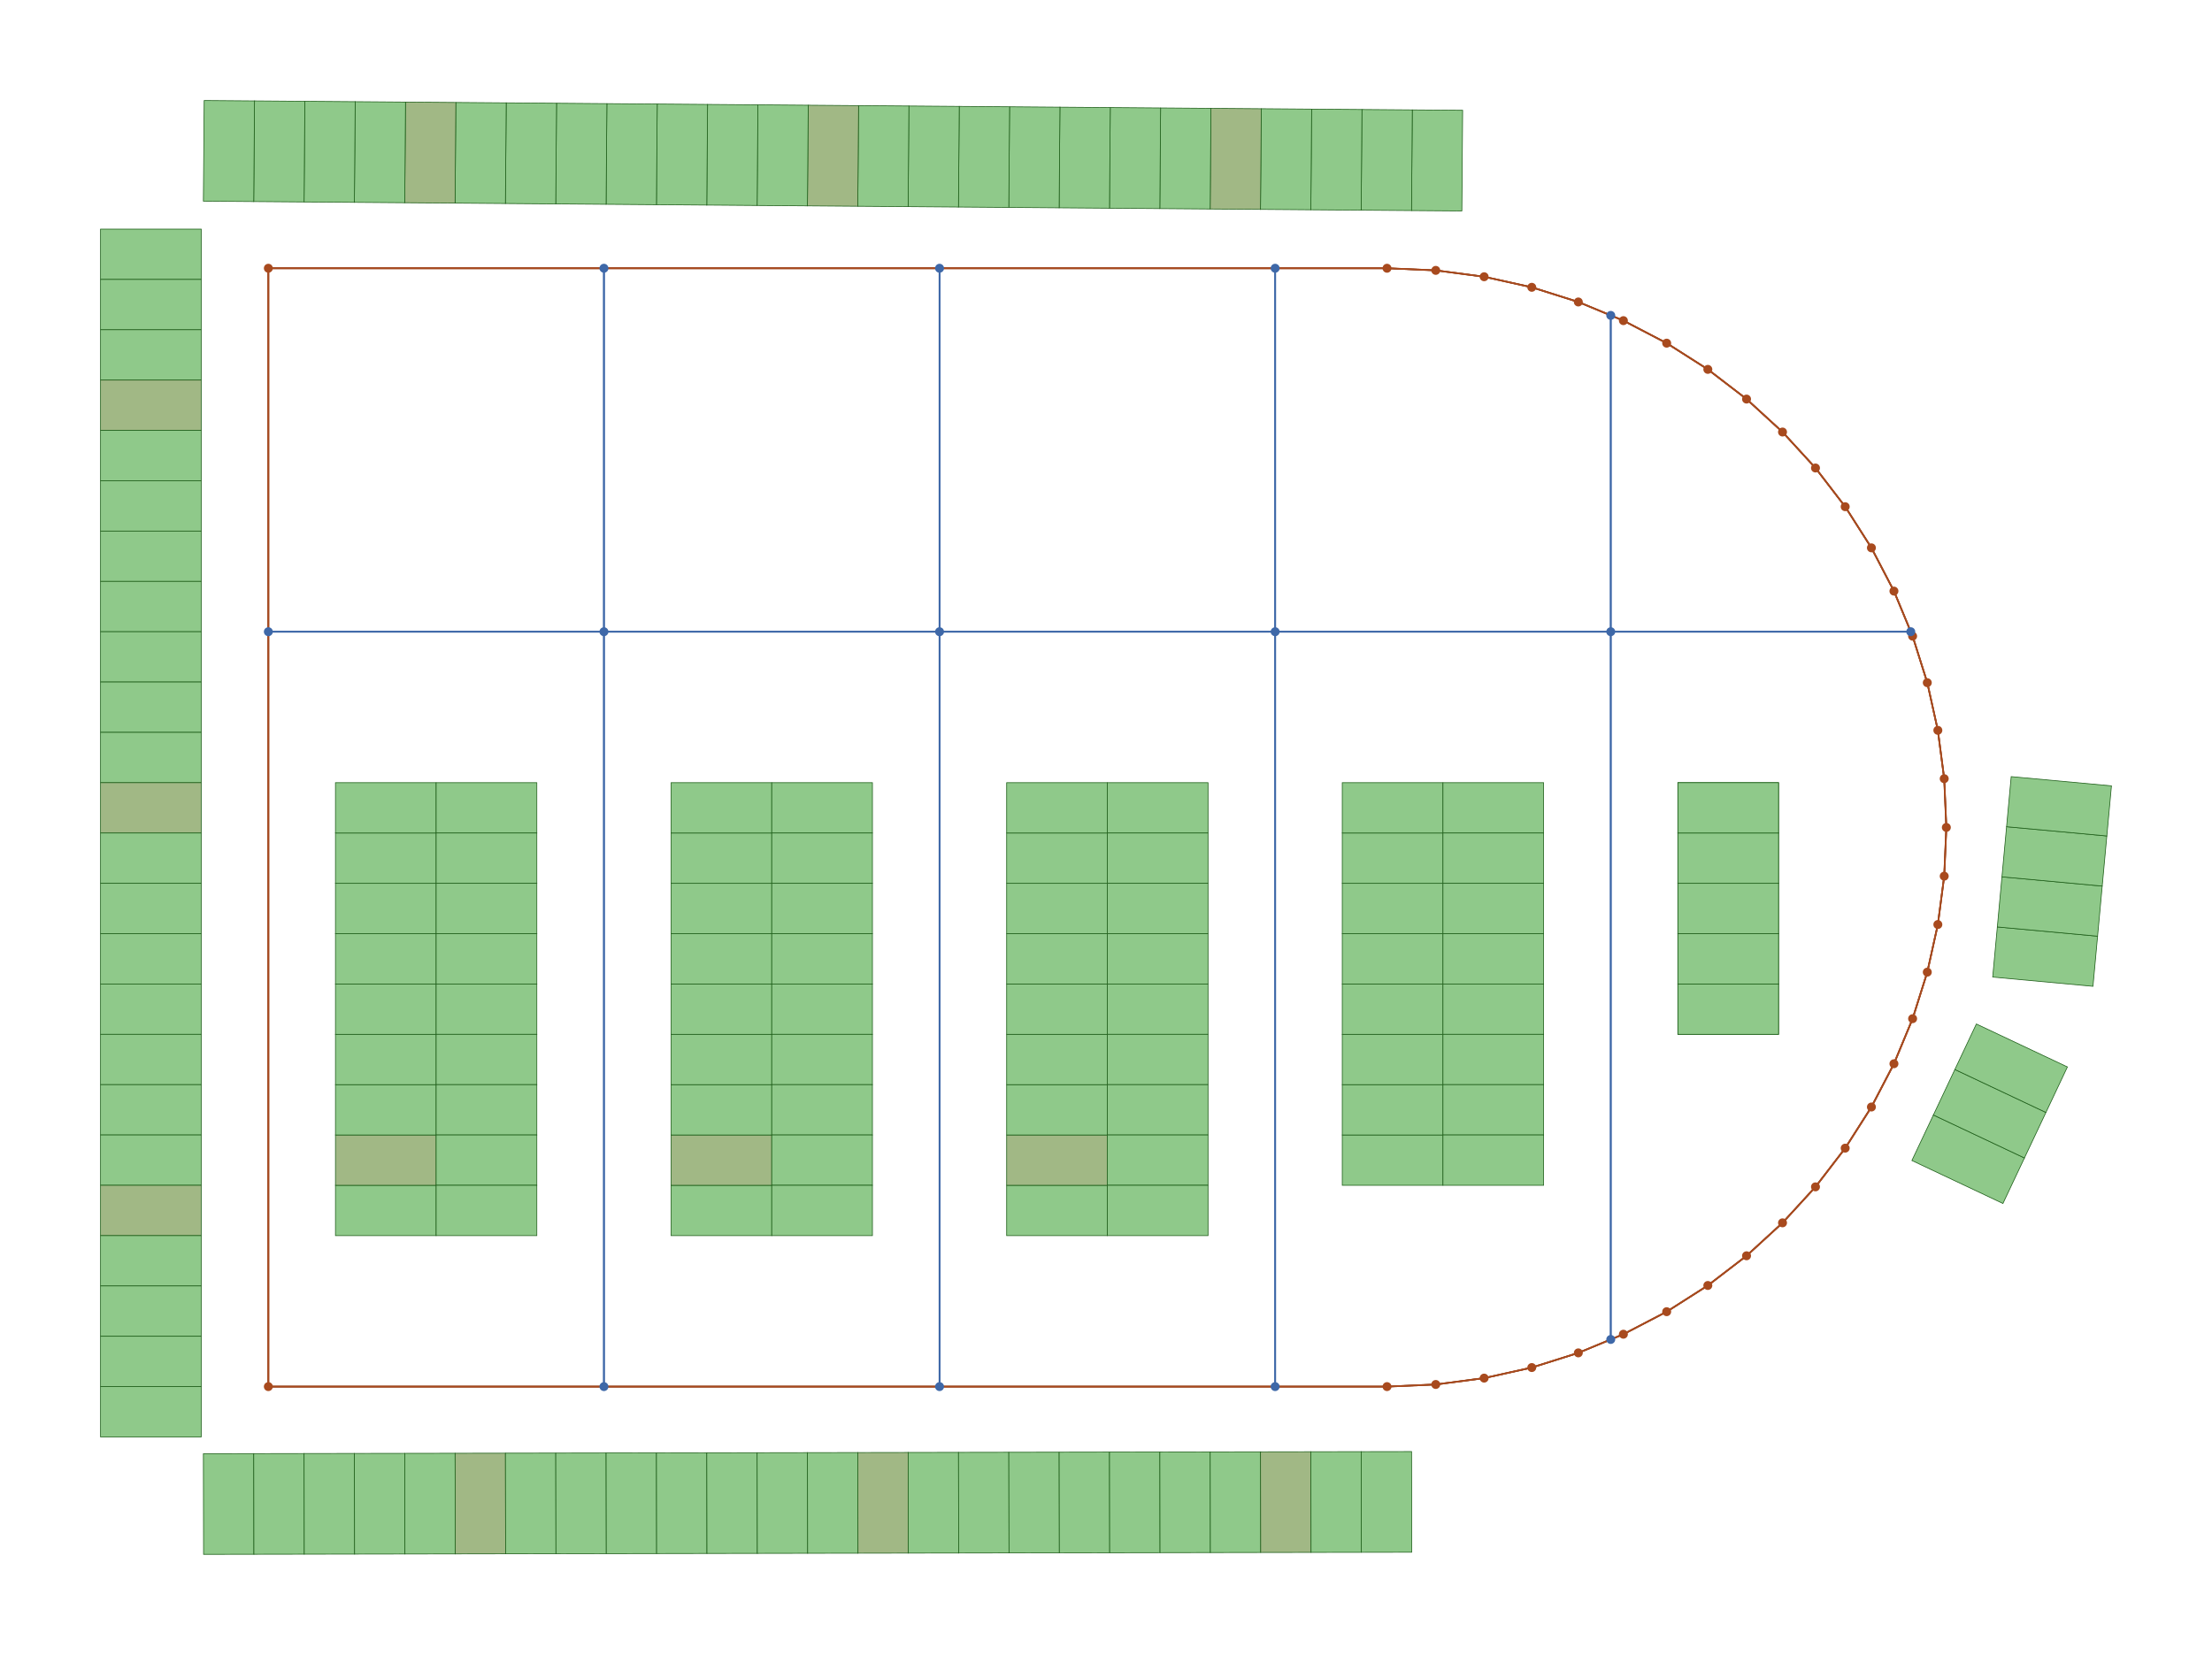
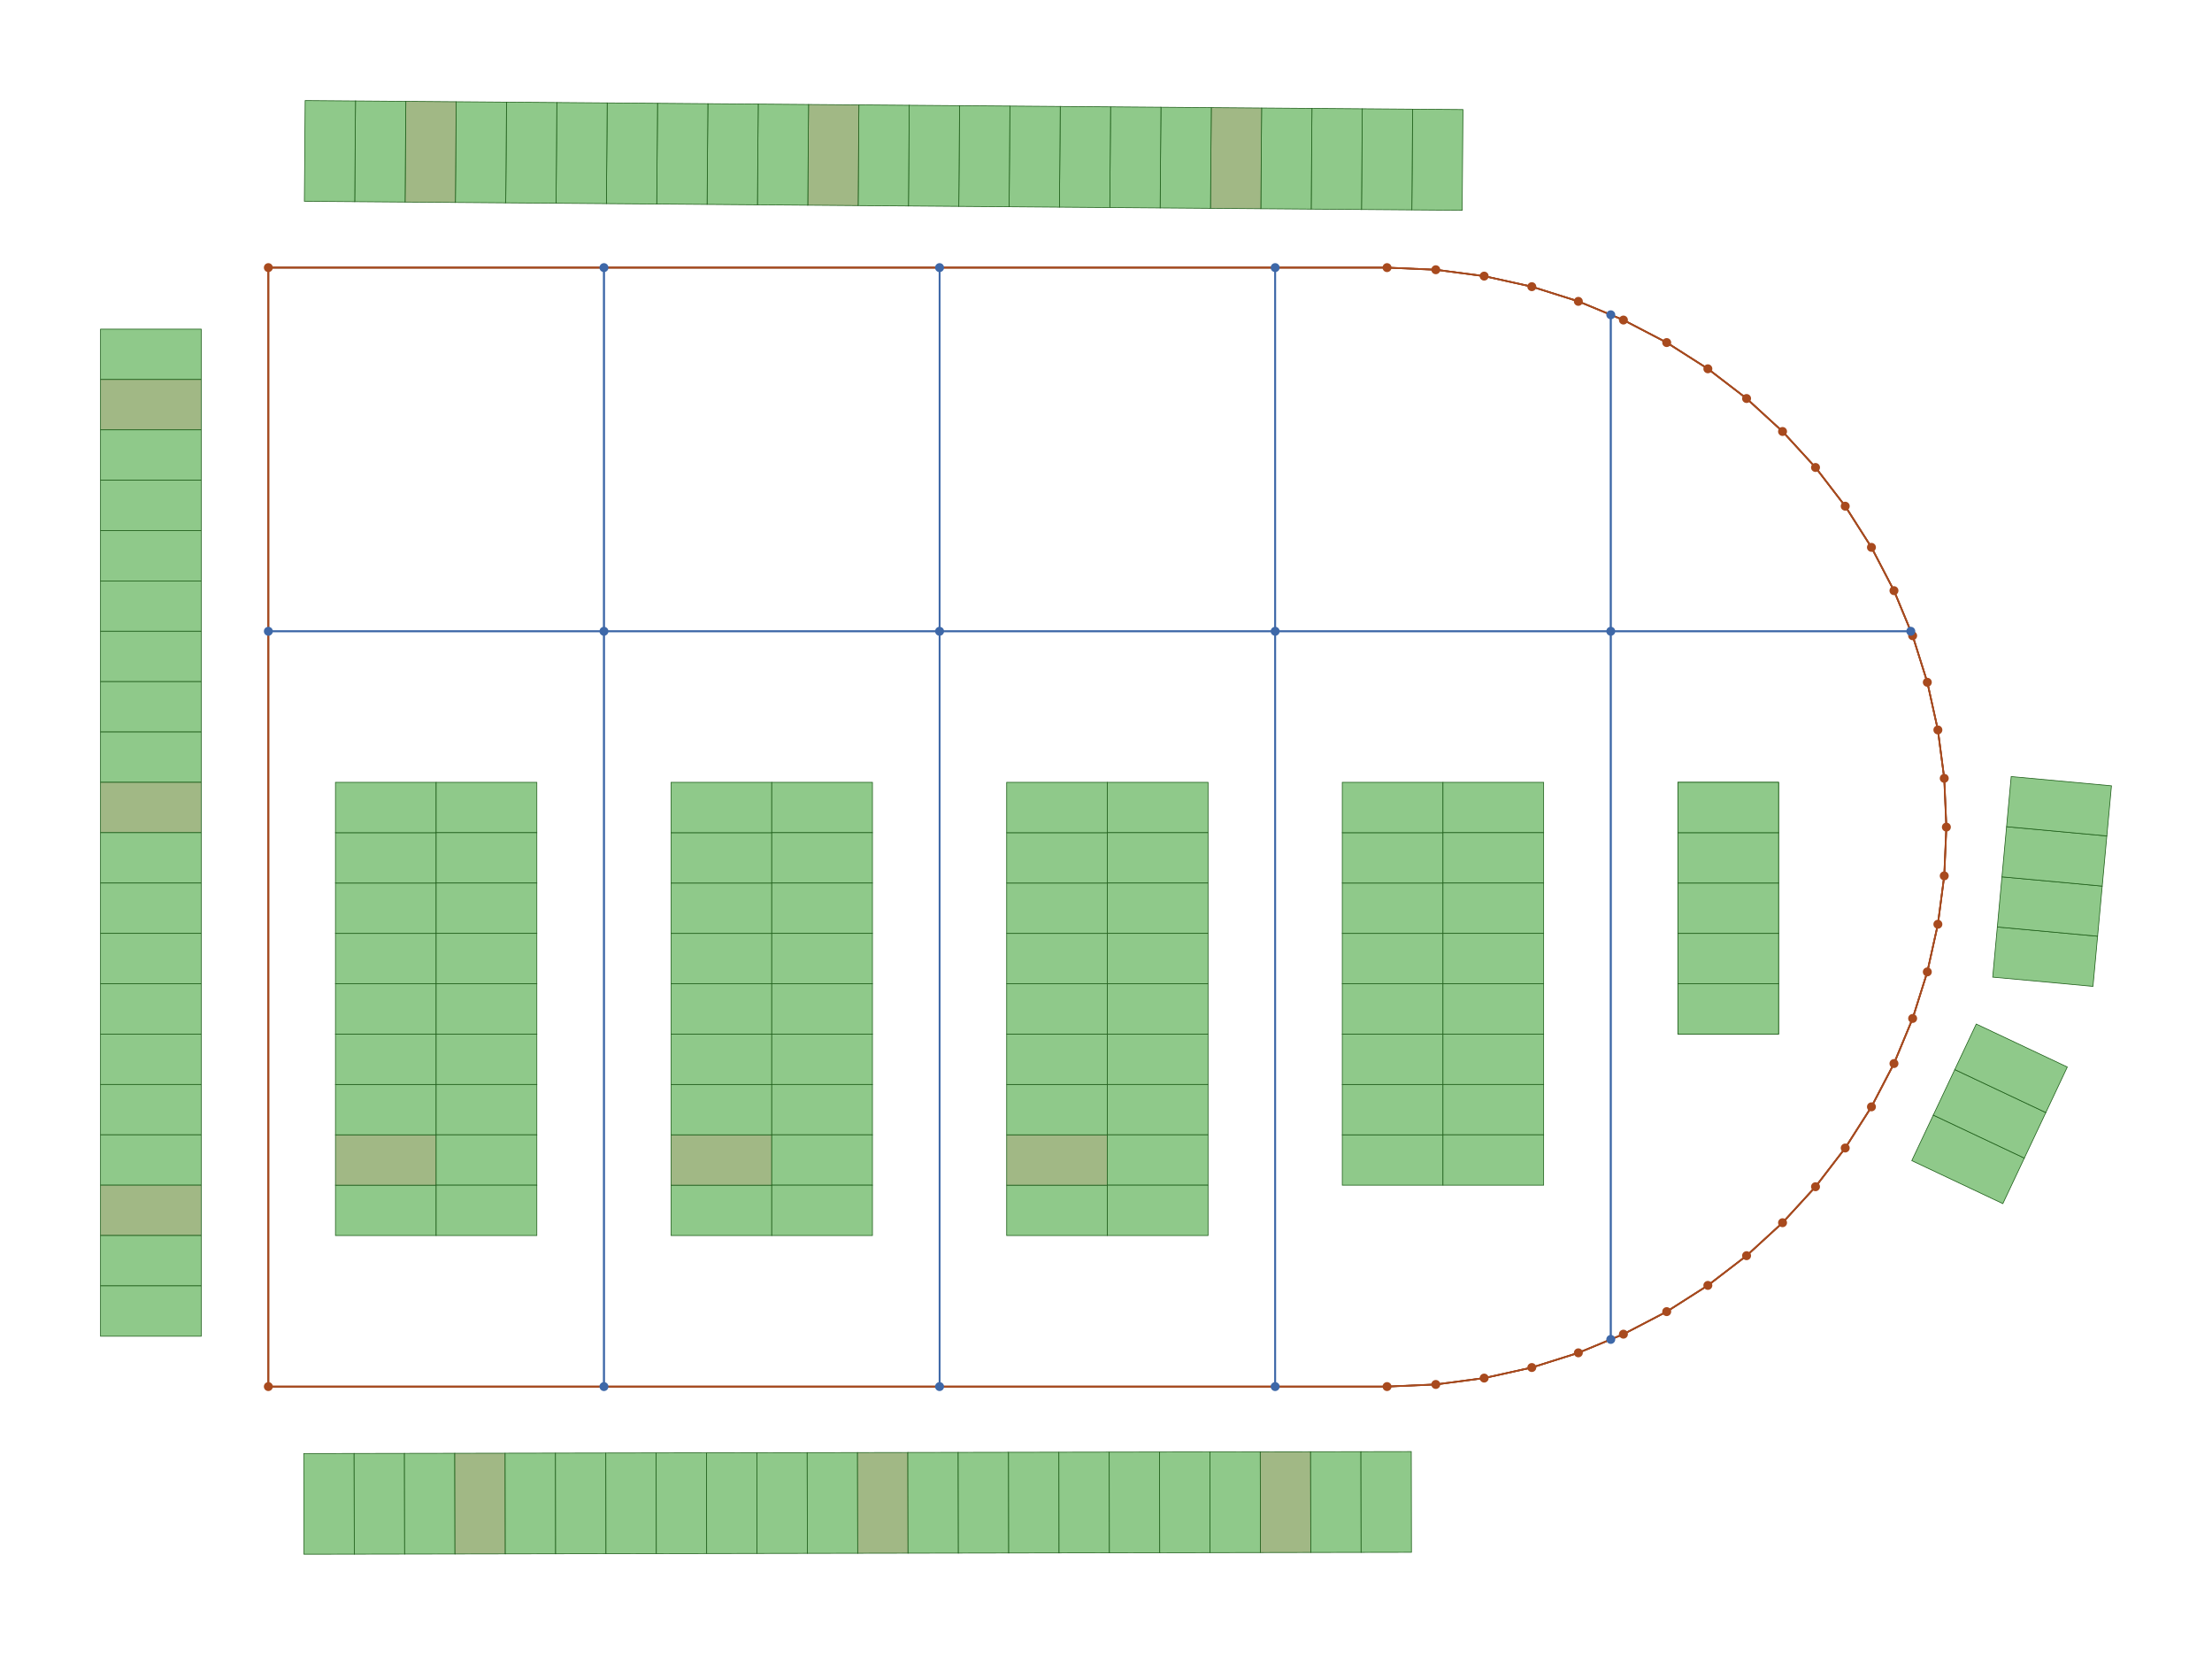
- <svg xmlns="http://www.w3.org/2000/svg" width="790.940" height="591.895" viewBox="-47.976 -47.975 395.470 295.948" preserveAspectRatio="xMidYMid meet">
+ <svg xmlns="http://www.w3.org/2000/svg" width="790.929" height="591.550" viewBox="-47.976 -47.943 395.464 295.775" preserveAspectRatio="xMidYMid meet">
  <style>polygon,line{vector-effect:non-scaling-stroke}</style>
-   <g transform="translate(0,199.997) scale(1,-1)">
+   <g transform="translate(0,199.889) scale(1,-1)">
    <g id="boundary" fill="none" stroke="#222" stroke-width="0.5">
      <polygon points="0,0 200,0 208.716,0.381 217.365,1.519 225.882,3.407 234.202,6.031 242.262,9.369 250,13.397 257.358,18.085 264.279,23.396 270.711,29.289 276.604,35.721 281.915,42.642 286.603,50 290.631,57.738 293.969,65.798 296.593,74.118 298.481,82.635 299.619,91.284 300,100 299.619,108.716 298.481,117.365 296.593,125.882 293.969,134.202 290.631,142.262 286.603,150 281.915,157.358 276.604,164.279 270.711,170.711 264.279,176.604 257.358,181.915 250,186.603 242.262,190.631 234.202,193.969 225.882,196.593 217.365,198.481 208.716,199.619 200,200 0,200" />
    </g>
    <g id="stalls" stroke="#1f5f1a" stroke-width="0.25">
-       <polygon points="213.520,228.247 204.520,228.317 204.380,210.317 213.380,210.248" fill="#8fc98a" />
-       <polygon points="204.520,228.317 195.520,228.387 195.380,210.387 204.380,210.317" fill="#8fc98a" />
-       <polygon points="195.520,228.387 186.521,228.457 186.381,210.457 195.380,210.387" fill="#8fc98a" />
-       <polygon points="186.521,228.457 177.521,228.527 177.381,210.527 186.381,210.457" fill="#8fc98a" />
-       <polygon points="177.521,228.527 168.521,228.597 168.381,210.597 177.381,210.527" fill="#a1b885" />
-       <polygon points="168.521,228.597 159.521,228.667 159.381,210.667 168.381,210.597" fill="#8fc98a" />
-       <polygon points="159.521,228.667 150.522,228.737 150.382,210.737 159.381,210.667" fill="#8fc98a" />
-       <polygon points="150.522,228.737 141.522,228.807 141.382,210.807 150.382,210.737" fill="#8fc98a" />
-       <polygon points="141.522,228.807 132.522,228.877 132.382,210.877 141.382,210.807" fill="#8fc98a" />
-       <polygon points="132.522,228.877 123.522,228.947 123.383,210.947 132.382,210.877" fill="#8fc98a" />
-       <polygon points="123.522,228.947 114.523,229.017 114.383,211.017 123.383,210.947" fill="#8fc98a" />
-       <polygon points="114.523,229.017 105.523,229.087 105.383,211.087 114.383,211.017" fill="#8fc98a" />
-       <polygon points="105.523,229.087 96.523,229.157 96.383,211.157 105.383,211.087" fill="#a1b885" />
-       <polygon points="96.523,229.157 87.524,229.227 87.384,211.227 96.383,211.157" fill="#8fc98a" />
-       <polygon points="87.524,229.227 78.524,229.297 78.384,211.297 87.384,211.227" fill="#8fc98a" />
-       <polygon points="78.524,229.297 69.524,229.367 69.384,211.367 78.384,211.297" fill="#8fc98a" />
-       <polygon points="69.524,229.367 60.524,229.437 60.384,211.437 69.384,211.367" fill="#8fc98a" />
-       <polygon points="60.524,229.437 51.525,229.507 51.385,211.507 60.384,211.437" fill="#8fc98a" />
-       <polygon points="51.525,229.507 42.525,229.577 42.385,211.577 51.385,211.507" fill="#8fc98a" />
-       <polygon points="42.525,229.577 33.525,229.647 33.385,211.647 42.385,211.577" fill="#8fc98a" />
-       <polygon points="33.525,229.647 24.525,229.717 24.386,211.717 33.385,211.647" fill="#a1b885" />
-       <polygon points="24.525,229.717 15.526,229.787 15.386,211.787 24.386,211.717" fill="#8fc98a" />
-       <polygon points="15.526,229.787 6.526,229.856 6.386,211.857 15.386,211.787" fill="#8fc98a" />
-       <polygon points="6.526,229.856 -2.474,229.926 -2.614,211.927 6.386,211.857" fill="#8fc98a" />
-       <polygon points="-2.474,229.926 -11.473,229.996 -11.613,211.997 -2.614,211.927" fill="#8fc98a" />
-       <polygon points="-30,207 -30,198 -12,198 -12,207" fill="#8fc98a" />
-       <polygon points="-30,198 -30,189 -12,189 -12,198" fill="#8fc98a" />
+       <polygon points="213.574,228.247 204.574,228.317 204.434,210.317 213.434,210.247" fill="#8fc98a" />
+       <polygon points="204.574,228.317 195.575,228.387 195.435,210.387 204.434,210.317" fill="#8fc98a" />
+       <polygon points="195.575,228.387 186.575,228.456 186.435,210.457 195.435,210.387" fill="#8fc98a" />
+       <polygon points="186.575,228.456 177.575,228.526 177.435,210.527 186.435,210.457" fill="#8fc98a" />
+       <polygon points="177.575,228.526 168.575,228.596 168.435,210.597 177.435,210.527" fill="#a1b885" />
+       <polygon points="168.575,228.596 159.576,228.666 159.436,210.667 168.435,210.597" fill="#8fc98a" />
+       <polygon points="159.576,228.666 150.576,228.736 150.436,210.737 159.436,210.667" fill="#8fc98a" />
+       <polygon points="150.576,228.736 141.576,228.806 141.436,210.807 150.436,210.737" fill="#8fc98a" />
+       <polygon points="141.576,228.806 132.577,228.876 132.437,210.877 141.436,210.807" fill="#8fc98a" />
+       <polygon points="132.577,228.876 123.577,228.946 123.437,210.947 132.437,210.877" fill="#8fc98a" />
+       <polygon points="123.577,228.946 114.577,229.016 114.437,211.017 123.437,210.947" fill="#8fc98a" />
+       <polygon points="114.577,229.016 105.577,229.086 105.437,211.087 114.437,211.017" fill="#8fc98a" />
+       <polygon points="105.577,229.086 96.578,229.156 96.438,211.157 105.437,211.087" fill="#a1b885" />
+       <polygon points="96.578,229.156 87.578,229.226 87.438,211.227 96.438,211.157" fill="#8fc98a" />
+       <polygon points="87.578,229.226 78.578,229.296 78.438,211.297 87.438,211.227" fill="#8fc98a" />
+       <polygon points="78.578,229.296 69.578,229.366 69.438,211.367 78.438,211.297" fill="#8fc98a" />
+       <polygon points="69.578,229.366 60.579,229.436 60.439,211.437 69.438,211.367" fill="#8fc98a" />
+       <polygon points="60.579,229.436 51.579,229.506 51.439,211.507 60.439,211.437" fill="#8fc98a" />
+       <polygon points="51.579,229.506 42.579,229.576 42.439,211.577 51.439,211.507" fill="#8fc98a" />
+       <polygon points="42.579,229.576 33.580,229.646 33.440,211.647 42.439,211.577" fill="#8fc98a" />
+       <polygon points="33.580,229.646 24.580,229.716 24.440,211.717 33.440,211.647" fill="#a1b885" />
+       <polygon points="24.580,229.716 15.580,229.786 15.440,211.787 24.440,211.717" fill="#8fc98a" />
+       <polygon points="15.580,229.786 6.580,229.856 6.440,211.857 15.440,211.787" fill="#8fc98a" />
+       <polygon points="6.364,-29.967 15.364,-29.952 15.332,-11.952 6.332,-11.968" fill="#8fc98a" />
+       <polygon points="15.364,-29.952 24.364,-29.936 24.332,-11.936 15.332,-11.952" fill="#8fc98a" />
+       <polygon points="24.364,-29.936 33.364,-29.920 33.332,-11.920 24.332,-11.936" fill="#8fc98a" />
+       <polygon points="33.364,-29.920 42.364,-29.904 42.332,-11.904 33.332,-11.920" fill="#a1b885" />
+       <polygon points="42.364,-29.904 51.364,-29.888 51.332,-11.888 42.332,-11.904" fill="#8fc98a" />
+       <polygon points="51.364,-29.888 60.364,-29.872 60.332,-11.872 51.332,-11.888" fill="#8fc98a" />
+       <polygon points="60.364,-29.872 69.364,-29.856 69.332,-11.856 60.332,-11.872" fill="#8fc98a" />
+       <polygon points="69.364,-29.856 78.364,-29.840 78.332,-11.840 69.332,-11.856" fill="#8fc98a" />
+       <polygon points="78.364,-29.840 87.364,-29.824 87.332,-11.824 78.332,-11.840" fill="#8fc98a" />
+       <polygon points="87.364,-29.824 96.364,-29.808 96.332,-11.808 87.332,-11.824" fill="#8fc98a" />
+       <polygon points="96.364,-29.808 105.364,-29.792 105.332,-11.792 96.332,-11.808" fill="#8fc98a" />
+       <polygon points="105.364,-29.792 114.364,-29.776 114.332,-11.776 105.332,-11.792" fill="#a1b885" />
+       <polygon points="114.364,-29.776 123.364,-29.760 123.332,-11.760 114.332,-11.776" fill="#8fc98a" />
+       <polygon points="123.364,-29.760 132.364,-29.744 132.332,-11.744 123.332,-11.760" fill="#8fc98a" />
+       <polygon points="132.364,-29.744 141.364,-29.728 141.332,-11.728 132.332,-11.744" fill="#8fc98a" />
+       <polygon points="141.364,-29.728 150.364,-29.712 150.332,-11.712 141.332,-11.728" fill="#8fc98a" />
+       <polygon points="150.364,-29.712 159.364,-29.696 159.332,-11.696 150.332,-11.712" fill="#8fc98a" />
+       <polygon points="159.364,-29.696 168.364,-29.680 168.332,-11.681 159.332,-11.696" fill="#8fc98a" />
+       <polygon points="168.364,-29.680 177.364,-29.665 177.332,-11.665 168.332,-11.681" fill="#8fc98a" />
+       <polygon points="177.364,-29.665 186.364,-29.649 186.332,-11.649 177.332,-11.665" fill="#a1b885" />
+       <polygon points="186.364,-29.649 195.364,-29.633 195.332,-11.633 186.332,-11.649" fill="#8fc98a" />
+       <polygon points="195.364,-29.633 204.364,-29.617 204.332,-11.617 195.332,-11.633" fill="#8fc98a" />
      <polygon points="-30,189 -30,180 -12,180 -12,189" fill="#8fc98a" />
      <polygon points="-30,180 -30,171 -12,171 -12,180" fill="#a1b885" />
      <polygon points="-30,171 -30,162 -12,162 -12,171" fill="#8fc98a" />
      <polygon points="-30,162 -30,153 -12,153 -12,162" fill="#8fc98a" />
      <polygon points="-30,153 -30,144 -12,144 -12,153" fill="#8fc98a" />
      <polygon points="-30,144 -30,135 -12,135 -12,144" fill="#8fc98a" />
      <polygon points="-30,135 -30,126 -12,126 -12,135" fill="#8fc98a" />
      <polygon points="-30,126 -30,117 -12,117 -12,126" fill="#8fc98a" />
      <polygon points="-30,117 -30,108 -12,108 -12,117" fill="#8fc98a" />
      <polygon points="-30,108 -30,99 -12,99 -12,108" fill="#a1b885" />
      <polygon points="-30,99 -30,90 -12,90 -12,99" fill="#8fc98a" />
      <polygon points="-30,90 -30,81 -12,81 -12,90" fill="#8fc98a" />
      <polygon points="-30,81 -30,72 -12,72 -12,81" fill="#8fc98a" />
      <polygon points="-30,72 -30,63 -12,63 -12,72" fill="#8fc98a" />
      <polygon points="-30,63 -30,54 -12,54 -12,63" fill="#8fc98a" />
      <polygon points="-30,54 -30,45 -12,45 -12,54" fill="#8fc98a" />
      <polygon points="-30,45 -30,36 -12,36 -12,45" fill="#8fc98a" />
      <polygon points="-30,36 -30,27 -12,27 -12,36" fill="#a1b885" />
      <polygon points="-30,27 -30,18 -12,18 -12,27" fill="#8fc98a" />
      <polygon points="-30,18 -30,9 -12,9 -12,18" fill="#8fc98a" />
-       <polygon points="-30,9 -30,0 -12,0 -12,9" fill="#8fc98a" />
-       <polygon points="-30,0 -30,-9 -12,-9 -12,0" fill="#8fc98a" />
-       <polygon points="-11.581,-29.999 -2.582,-29.983 -2.613,-11.983 -11.613,-11.999" fill="#8fc98a" />
-       <polygon points="-2.582,-29.983 6.418,-29.967 6.387,-11.967 -2.613,-11.983" fill="#8fc98a" />
-       <polygon points="6.418,-29.967 15.418,-29.951 15.387,-11.951 6.387,-11.967" fill="#8fc98a" />
-       <polygon points="15.418,-29.951 24.418,-29.936 24.387,-11.936 15.387,-11.951" fill="#8fc98a" />
-       <polygon points="24.418,-29.936 33.418,-29.920 33.387,-11.920 24.387,-11.936" fill="#8fc98a" />
-       <polygon points="33.418,-29.920 42.418,-29.904 42.387,-11.904 33.387,-11.920" fill="#a1b885" />
-       <polygon points="42.418,-29.904 51.418,-29.888 51.387,-11.888 42.387,-11.904" fill="#8fc98a" />
-       <polygon points="51.418,-29.888 60.418,-29.872 60.387,-11.872 51.387,-11.888" fill="#8fc98a" />
-       <polygon points="60.418,-29.872 69.418,-29.856 69.386,-11.856 60.387,-11.872" fill="#8fc98a" />
-       <polygon points="69.418,-29.856 78.418,-29.840 78.386,-11.840 69.386,-11.856" fill="#8fc98a" />
-       <polygon points="78.418,-29.840 87.418,-29.824 87.386,-11.824 78.386,-11.840" fill="#8fc98a" />
-       <polygon points="87.418,-29.824 96.418,-29.808 96.386,-11.808 87.386,-11.824" fill="#8fc98a" />
-       <polygon points="96.418,-29.808 105.418,-29.792 105.386,-11.792 96.386,-11.808" fill="#8fc98a" />
-       <polygon points="105.418,-29.792 114.418,-29.776 114.386,-11.776 105.386,-11.792" fill="#a1b885" />
-       <polygon points="114.418,-29.776 123.418,-29.760 123.386,-11.760 114.386,-11.776" fill="#8fc98a" />
-       <polygon points="123.418,-29.760 132.418,-29.744 132.386,-11.744 123.386,-11.760" fill="#8fc98a" />
-       <polygon points="132.418,-29.744 141.418,-29.728 141.386,-11.728 132.386,-11.744" fill="#8fc98a" />
-       <polygon points="141.418,-29.728 150.418,-29.712 150.386,-11.712 141.386,-11.728" fill="#8fc98a" />
-       <polygon points="150.418,-29.712 159.418,-29.696 159.386,-11.696 150.386,-11.712" fill="#8fc98a" />
-       <polygon points="159.418,-29.696 168.418,-29.680 168.386,-11.680 159.386,-11.696" fill="#8fc98a" />
-       <polygon points="168.418,-29.680 177.418,-29.664 177.386,-11.664 168.386,-11.680" fill="#8fc98a" />
-       <polygon points="177.418,-29.664 186.418,-29.649 186.386,-11.649 177.386,-11.664" fill="#a1b885" />
-       <polygon points="186.418,-29.649 195.418,-29.633 195.386,-11.633 186.386,-11.649" fill="#8fc98a" />
-       <polygon points="195.418,-29.633 204.418,-29.617 204.386,-11.617 195.386,-11.633" fill="#8fc98a" />
      <polygon points="30,27 30,36 12,36 12,27" fill="#8fc98a" />
      <polygon points="30,36 30,45 12,45 12,36" fill="#a1b885" />
      <polygon points="30,45 30,54 12,54 12,45" fill="#8fc98a" />
      <polygon points="30,54 30,63 12,63 12,54" fill="#8fc98a" />
      <polygon points="30,63 30,72 12,72 12,63" fill="#8fc98a" />
      <polygon points="30,72 30,81 12,81 12,72" fill="#8fc98a" />
      <polygon points="30,81 30,90 12,90 12,81" fill="#8fc98a" />
      <polygon points="30,90 30,99 12,99 12,90" fill="#8fc98a" />
      <polygon points="30,99 30,108 12,108 12,99" fill="#8fc98a" />
      <polygon points="30,108 30,99 48,99 48,108" fill="#8fc98a" />
      <polygon points="30,99 30,90 48,90 48,99" fill="#8fc98a" />
      <polygon points="30,90 30,81 48,81 48,90" fill="#8fc98a" />
      <polygon points="30,81 30,72 48,72 48,81" fill="#8fc98a" />
      <polygon points="30,72 30,63 48,63 48,72" fill="#8fc98a" />
      <polygon points="30,63 30,54 48,54 48,63" fill="#8fc98a" />
      <polygon points="30,54 30,45 48,45 48,54" fill="#8fc98a" />
      <polygon points="30,45 30,36 48,36 48,45" fill="#8fc98a" />
      <polygon points="30,36 30,27 48,27 48,36" fill="#8fc98a" />
      <polygon points="90,27 90,36 72,36 72,27" fill="#8fc98a" />
      <polygon points="90,36 90,45 72,45 72,36" fill="#a1b885" />
      <polygon points="90,45 90,54 72,54 72,45" fill="#8fc98a" />
      <polygon points="90,54 90,63 72,63 72,54" fill="#8fc98a" />
      <polygon points="90,63 90,72 72,72 72,63" fill="#8fc98a" />
      <polygon points="90,72 90,81 72,81 72,72" fill="#8fc98a" />
      <polygon points="90,81 90,90 72,90 72,81" fill="#8fc98a" />
      <polygon points="90,90 90,99 72,99 72,90" fill="#8fc98a" />
      <polygon points="90,99 90,108 72,108 72,99" fill="#8fc98a" />
      <polygon points="90,108 90,99 108,99 108,108" fill="#8fc98a" />
      <polygon points="90,99 90,90 108,90 108,99" fill="#8fc98a" />
      <polygon points="90,90 90,81 108,81 108,90" fill="#8fc98a" />
      <polygon points="90,81 90,72 108,72 108,81" fill="#8fc98a" />
      <polygon points="90,72 90,63 108,63 108,72" fill="#8fc98a" />
      <polygon points="90,63 90,54 108,54 108,63" fill="#8fc98a" />
      <polygon points="90,54 90,45 108,45 108,54" fill="#8fc98a" />
      <polygon points="90,45 90,36 108,36 108,45" fill="#8fc98a" />
      <polygon points="90,36 90,27 108,27 108,36" fill="#8fc98a" />
      <polygon points="150,27 150,36 132,36 132,27" fill="#8fc98a" />
      <polygon points="150,36 150,45 132,45 132,36" fill="#a1b885" />
      <polygon points="150,45 150,54 132,54 132,45" fill="#8fc98a" />
      <polygon points="150,54 150,63 132,63 132,54" fill="#8fc98a" />
      <polygon points="150,63 150,72 132,72 132,63" fill="#8fc98a" />
      <polygon points="150,72 150,81 132,81 132,72" fill="#8fc98a" />
      <polygon points="150,81 150,90 132,90 132,81" fill="#8fc98a" />
      <polygon points="150,90 150,99 132,99 132,90" fill="#8fc98a" />
      <polygon points="150,99 150,108 132,108 132,99" fill="#8fc98a" />
      <polygon points="150,108 150,99 168,99 168,108" fill="#8fc98a" />
      <polygon points="150,99 150,90 168,90 168,99" fill="#8fc98a" />
      <polygon points="150,90 150,81 168,81 168,90" fill="#8fc98a" />
      <polygon points="150,81 150,72 168,72 168,81" fill="#8fc98a" />
      <polygon points="150,72 150,63 168,63 168,72" fill="#8fc98a" />
      <polygon points="150,63 150,54 168,54 168,63" fill="#8fc98a" />
      <polygon points="150,54 150,45 168,45 168,54" fill="#8fc98a" />
      <polygon points="150,45 150,36 168,36 168,45" fill="#8fc98a" />
      <polygon points="150,36 150,27 168,27 168,36" fill="#8fc98a" />
      <polygon points="210,36 210,45 192,45 192,36" fill="#8fc98a" />
      <polygon points="210,45 210,54 192,54 192,45" fill="#8fc98a" />
      <polygon points="210,54 210,63 192,63 192,54" fill="#8fc98a" />
      <polygon points="210,63 210,72 192,72 192,63" fill="#8fc98a" />
      <polygon points="210,72 210,81 192,81 192,72" fill="#8fc98a" />
      <polygon points="210,81 210,90 192,90 192,81" fill="#8fc98a" />
      <polygon points="210,90 210,99 192,99 192,90" fill="#8fc98a" />
      <polygon points="210,99 210,108 192,108 192,99" fill="#8fc98a" />
      <polygon points="210,108 210,99 228,99 228,108" fill="#8fc98a" />
      <polygon points="210,99 210,90 228,90 228,99" fill="#8fc98a" />
      <polygon points="210,90 210,81 228,81 228,90" fill="#8fc98a" />
      <polygon points="210,81 210,72 228,72 228,81" fill="#8fc98a" />
      <polygon points="210,72 210,63 228,63 228,72" fill="#8fc98a" />
      <polygon points="210,63 210,54 228,54 228,63" fill="#8fc98a" />
      <polygon points="210,54 210,45 228,45 228,54" fill="#8fc98a" />
      <polygon points="210,45 210,36 228,36 228,45" fill="#8fc98a" />
      <polygon points="270,63 270,72 252,72 252,63" fill="#8fc98a" />
      <polygon points="270,72 270,81 252,81 252,72" fill="#8fc98a" />
      <polygon points="270,81 270,90 252,90 252,81" fill="#8fc98a" />
      <polygon points="270,90 270,99 252,99 252,90" fill="#8fc98a" />
      <polygon points="270,99 270,108 252,108 252,99" fill="#8fc98a" />
      <polygon points="270,63 270,72 252,72 252,63" fill="#8fc98a" />
      <polygon points="270,72 270,81 252,81 252,72" fill="#8fc98a" />
      <polygon points="270,81 270,90 252,90 252,81" fill="#8fc98a" />
      <polygon points="270,90 270,99 252,99 252,90" fill="#8fc98a" />
      <polygon points="270,99 270,108 252,108 252,99" fill="#8fc98a" />
-       <polygon points="326.213,71.586 327.039,80.548 309.115,82.201 308.289,73.239" fill="#8fc98a" />
-       <polygon points="327.039,80.548 327.865,89.510 309.941,91.163 309.115,82.201" fill="#8fc98a" />
-       <polygon points="327.865,89.510 328.692,98.472 310.768,100.125 309.941,91.163" fill="#8fc98a" />
-       <polygon points="328.692,98.472 329.518,107.434 311.594,109.087 310.768,100.125" fill="#8fc98a" />
-       <polygon points="310.118,32.749 313.960,40.888 297.682,48.572 293.841,40.433" fill="#8fc98a" />
-       <polygon points="313.960,40.888 317.802,49.027 301.524,56.711 297.682,48.572" fill="#8fc98a" />
-       <polygon points="317.802,49.027 321.643,57.166 305.366,64.849 301.524,56.711" fill="#8fc98a" />
+       <polygon points="326.208,71.532 327.034,80.494 309.110,82.147 308.284,73.185" fill="#8fc98a" />
+       <polygon points="327.034,80.494 327.860,89.456 309.936,91.109 309.110,82.147" fill="#8fc98a" />
+       <polygon points="327.860,89.456 328.687,98.418 310.763,100.071 309.936,91.109" fill="#8fc98a" />
+       <polygon points="328.687,98.418 329.513,107.380 311.589,109.033 310.763,100.071" fill="#8fc98a" />
+       <polygon points="310.095,32.700 313.937,40.839 297.659,48.523 293.817,40.384" fill="#8fc98a" />
+       <polygon points="313.937,40.839 317.779,48.978 301.501,56.661 297.659,48.523" fill="#8fc98a" />
+       <polygon points="317.779,48.978 321.620,57.117 305.342,64.800 301.501,56.661" fill="#8fc98a" />
    </g>
    <g id="graph">
      <line x1="0" y1="0" x2="60" y2="0" stroke="#a84a1e" stroke-width="0.6" />
      <line x1="60" y1="0" x2="0" y2="0" stroke="#a84a1e" stroke-width="0.6" />
      <line x1="60" y1="0" x2="120" y2="0" stroke="#a84a1e" stroke-width="0.6" />
      <line x1="120" y1="0" x2="60" y2="0" stroke="#a84a1e" stroke-width="0.6" />
      <line x1="120" y1="0" x2="180" y2="0" stroke="#a84a1e" stroke-width="0.6" />
      <line x1="180" y1="0" x2="120" y2="0" stroke="#a84a1e" stroke-width="0.6" />
      <line x1="180" y1="0" x2="200" y2="0" stroke="#a84a1e" stroke-width="0.6" />
      <line x1="200" y1="0" x2="180" y2="0" stroke="#a84a1e" stroke-width="0.6" />
      <line x1="200" y1="0" x2="208.716" y2="0.381" stroke="#a84a1e" stroke-width="0.6" />
      <line x1="208.716" y1="0.381" x2="200" y2="0" stroke="#a84a1e" stroke-width="0.6" />
      <line x1="208.716" y1="0.381" x2="217.365" y2="1.519" stroke="#a84a1e" stroke-width="0.6" />
      <line x1="217.365" y1="1.519" x2="208.716" y2="0.381" stroke="#a84a1e" stroke-width="0.6" />
      <line x1="217.365" y1="1.519" x2="225.882" y2="3.407" stroke="#a84a1e" stroke-width="0.6" />
      <line x1="225.882" y1="3.407" x2="217.365" y2="1.519" stroke="#a84a1e" stroke-width="0.6" />
      <line x1="225.882" y1="3.407" x2="234.202" y2="6.031" stroke="#a84a1e" stroke-width="0.6" />
      <line x1="234.202" y1="6.031" x2="225.882" y2="3.407" stroke="#a84a1e" stroke-width="0.6" />
      <line x1="234.202" y1="6.031" x2="240" y2="8.432" stroke="#a84a1e" stroke-width="0.6" />
      <line x1="240" y1="8.432" x2="234.202" y2="6.031" stroke="#a84a1e" stroke-width="0.6" />
      <line x1="240" y1="8.432" x2="242.262" y2="9.369" stroke="#a84a1e" stroke-width="0.6" />
      <line x1="242.262" y1="9.369" x2="240" y2="8.432" stroke="#a84a1e" stroke-width="0.6" />
      <line x1="242.262" y1="9.369" x2="250" y2="13.397" stroke="#a84a1e" stroke-width="0.6" />
      <line x1="250" y1="13.397" x2="242.262" y2="9.369" stroke="#a84a1e" stroke-width="0.6" />
      <line x1="250" y1="13.397" x2="257.358" y2="18.085" stroke="#a84a1e" stroke-width="0.6" />
      <line x1="257.358" y1="18.085" x2="250" y2="13.397" stroke="#a84a1e" stroke-width="0.6" />
      <line x1="257.358" y1="18.085" x2="264.279" y2="23.396" stroke="#a84a1e" stroke-width="0.6" />
      <line x1="264.279" y1="23.396" x2="257.358" y2="18.085" stroke="#a84a1e" stroke-width="0.6" />
      <line x1="264.279" y1="23.396" x2="270.711" y2="29.289" stroke="#a84a1e" stroke-width="0.6" />
      <line x1="270.711" y1="29.289" x2="264.279" y2="23.396" stroke="#a84a1e" stroke-width="0.6" />
      <line x1="270.711" y1="29.289" x2="276.604" y2="35.721" stroke="#a84a1e" stroke-width="0.6" />
      <line x1="276.604" y1="35.721" x2="270.711" y2="29.289" stroke="#a84a1e" stroke-width="0.6" />
      <line x1="276.604" y1="35.721" x2="281.915" y2="42.642" stroke="#a84a1e" stroke-width="0.6" />
      <line x1="281.915" y1="42.642" x2="276.604" y2="35.721" stroke="#a84a1e" stroke-width="0.6" />
      <line x1="281.915" y1="42.642" x2="286.603" y2="50" stroke="#a84a1e" stroke-width="0.6" />
      <line x1="286.603" y1="50" x2="281.915" y2="42.642" stroke="#a84a1e" stroke-width="0.6" />
      <line x1="286.603" y1="50" x2="290.631" y2="57.738" stroke="#a84a1e" stroke-width="0.6" />
      <line x1="290.631" y1="57.738" x2="286.603" y2="50" stroke="#a84a1e" stroke-width="0.6" />
      <line x1="290.631" y1="57.738" x2="293.969" y2="65.798" stroke="#a84a1e" stroke-width="0.6" />
      <line x1="293.969" y1="65.798" x2="290.631" y2="57.738" stroke="#a84a1e" stroke-width="0.6" />
      <line x1="293.969" y1="65.798" x2="296.593" y2="74.118" stroke="#a84a1e" stroke-width="0.6" />
      <line x1="296.593" y1="74.118" x2="293.969" y2="65.798" stroke="#a84a1e" stroke-width="0.6" />
      <line x1="296.593" y1="74.118" x2="298.481" y2="82.635" stroke="#a84a1e" stroke-width="0.6" />
      <line x1="298.481" y1="82.635" x2="296.593" y2="74.118" stroke="#a84a1e" stroke-width="0.6" />
      <line x1="298.481" y1="82.635" x2="299.619" y2="91.284" stroke="#a84a1e" stroke-width="0.6" />
      <line x1="299.619" y1="91.284" x2="298.481" y2="82.635" stroke="#a84a1e" stroke-width="0.6" />
      <line x1="299.619" y1="91.284" x2="300" y2="100" stroke="#a84a1e" stroke-width="0.6" />
      <line x1="300" y1="100" x2="299.619" y2="91.284" stroke="#a84a1e" stroke-width="0.6" />
      <line x1="300" y1="100" x2="299.619" y2="108.716" stroke="#a84a1e" stroke-width="0.6" />
      <line x1="299.619" y1="108.716" x2="300" y2="100" stroke="#a84a1e" stroke-width="0.6" />
      <line x1="299.619" y1="108.716" x2="298.481" y2="117.365" stroke="#a84a1e" stroke-width="0.6" />
      <line x1="298.481" y1="117.365" x2="299.619" y2="108.716" stroke="#a84a1e" stroke-width="0.6" />
      <line x1="298.481" y1="117.365" x2="296.593" y2="125.882" stroke="#a84a1e" stroke-width="0.6" />
      <line x1="296.593" y1="125.882" x2="298.481" y2="117.365" stroke="#a84a1e" stroke-width="0.6" />
      <line x1="296.593" y1="125.882" x2="293.969" y2="134.202" stroke="#a84a1e" stroke-width="0.6" />
      <line x1="293.969" y1="134.202" x2="296.593" y2="125.882" stroke="#a84a1e" stroke-width="0.6" />
      <line x1="293.969" y1="134.202" x2="293.639" y2="135" stroke="#a84a1e" stroke-width="0.6" />
      <line x1="293.639" y1="135" x2="293.969" y2="134.202" stroke="#a84a1e" stroke-width="0.6" />
      <line x1="293.639" y1="135" x2="290.631" y2="142.262" stroke="#a84a1e" stroke-width="0.6" />
      <line x1="290.631" y1="142.262" x2="293.639" y2="135" stroke="#a84a1e" stroke-width="0.6" />
      <line x1="290.631" y1="142.262" x2="286.603" y2="150" stroke="#a84a1e" stroke-width="0.6" />
      <line x1="286.603" y1="150" x2="290.631" y2="142.262" stroke="#a84a1e" stroke-width="0.6" />
      <line x1="286.603" y1="150" x2="281.915" y2="157.358" stroke="#a84a1e" stroke-width="0.6" />
      <line x1="281.915" y1="157.358" x2="286.603" y2="150" stroke="#a84a1e" stroke-width="0.6" />
      <line x1="281.915" y1="157.358" x2="276.604" y2="164.279" stroke="#a84a1e" stroke-width="0.6" />
      <line x1="276.604" y1="164.279" x2="281.915" y2="157.358" stroke="#a84a1e" stroke-width="0.6" />
      <line x1="276.604" y1="164.279" x2="270.711" y2="170.711" stroke="#a84a1e" stroke-width="0.6" />
      <line x1="270.711" y1="170.711" x2="276.604" y2="164.279" stroke="#a84a1e" stroke-width="0.6" />
      <line x1="270.711" y1="170.711" x2="264.279" y2="176.604" stroke="#a84a1e" stroke-width="0.6" />
      <line x1="264.279" y1="176.604" x2="270.711" y2="170.711" stroke="#a84a1e" stroke-width="0.6" />
      <line x1="264.279" y1="176.604" x2="257.358" y2="181.915" stroke="#a84a1e" stroke-width="0.6" />
      <line x1="257.358" y1="181.915" x2="264.279" y2="176.604" stroke="#a84a1e" stroke-width="0.6" />
      <line x1="257.358" y1="181.915" x2="250" y2="186.603" stroke="#a84a1e" stroke-width="0.6" />
      <line x1="250" y1="186.603" x2="257.358" y2="181.915" stroke="#a84a1e" stroke-width="0.6" />
      <line x1="250" y1="186.603" x2="242.262" y2="190.631" stroke="#a84a1e" stroke-width="0.6" />
      <line x1="242.262" y1="190.631" x2="250" y2="186.603" stroke="#a84a1e" stroke-width="0.6" />
      <line x1="242.262" y1="190.631" x2="240" y2="191.568" stroke="#a84a1e" stroke-width="0.6" />
      <line x1="240" y1="191.568" x2="242.262" y2="190.631" stroke="#a84a1e" stroke-width="0.6" />
      <line x1="240" y1="191.568" x2="234.202" y2="193.969" stroke="#a84a1e" stroke-width="0.6" />
      <line x1="234.202" y1="193.969" x2="240" y2="191.568" stroke="#a84a1e" stroke-width="0.6" />
      <line x1="234.202" y1="193.969" x2="225.882" y2="196.593" stroke="#a84a1e" stroke-width="0.6" />
      <line x1="225.882" y1="196.593" x2="234.202" y2="193.969" stroke="#a84a1e" stroke-width="0.6" />
      <line x1="225.882" y1="196.593" x2="217.365" y2="198.481" stroke="#a84a1e" stroke-width="0.6" />
      <line x1="217.365" y1="198.481" x2="225.882" y2="196.593" stroke="#a84a1e" stroke-width="0.6" />
      <line x1="217.365" y1="198.481" x2="208.716" y2="199.619" stroke="#a84a1e" stroke-width="0.6" />
      <line x1="208.716" y1="199.619" x2="217.365" y2="198.481" stroke="#a84a1e" stroke-width="0.6" />
      <line x1="208.716" y1="199.619" x2="200" y2="200" stroke="#a84a1e" stroke-width="0.6" />
      <line x1="200" y1="200" x2="208.716" y2="199.619" stroke="#a84a1e" stroke-width="0.6" />
      <line x1="200" y1="200" x2="180" y2="200" stroke="#a84a1e" stroke-width="0.6" />
      <line x1="180" y1="200" x2="200" y2="200" stroke="#a84a1e" stroke-width="0.6" />
      <line x1="180" y1="200" x2="120" y2="200" stroke="#a84a1e" stroke-width="0.6" />
      <line x1="120" y1="200" x2="180" y2="200" stroke="#a84a1e" stroke-width="0.6" />
      <line x1="120" y1="200" x2="60" y2="200" stroke="#a84a1e" stroke-width="0.6" />
      <line x1="60" y1="200" x2="120" y2="200" stroke="#a84a1e" stroke-width="0.6" />
      <line x1="60" y1="200" x2="0" y2="200" stroke="#a84a1e" stroke-width="0.6" />
      <line x1="0" y1="200" x2="60" y2="200" stroke="#a84a1e" stroke-width="0.6" />
      <line x1="0" y1="200" x2="0" y2="135" stroke="#a84a1e" stroke-width="0.6" />
      <line x1="0" y1="135" x2="0" y2="200" stroke="#a84a1e" stroke-width="0.6" />
      <line x1="0" y1="135" x2="0" y2="0" stroke="#a84a1e" stroke-width="0.6" />
      <line x1="0" y1="0" x2="0" y2="135" stroke="#a84a1e" stroke-width="0.6" />
      <line x1="240" y1="8.432" x2="240" y2="135" stroke="#3e68a8" stroke-width="0.6" />
      <line x1="240" y1="135" x2="240" y2="8.432" stroke="#3e68a8" stroke-width="0.6" />
      <line x1="240" y1="135" x2="240" y2="191.568" stroke="#3e68a8" stroke-width="0.6" />
      <line x1="240" y1="191.568" x2="240" y2="135" stroke="#3e68a8" stroke-width="0.6" />
      <line x1="180" y1="0" x2="180" y2="135" stroke="#3e68a8" stroke-width="0.6" />
      <line x1="180" y1="135" x2="180" y2="0" stroke="#3e68a8" stroke-width="0.6" />
      <line x1="180" y1="135" x2="180" y2="200" stroke="#3e68a8" stroke-width="0.6" />
      <line x1="180" y1="200" x2="180" y2="135" stroke="#3e68a8" stroke-width="0.6" />
      <line x1="120" y1="0" x2="120" y2="135" stroke="#3e68a8" stroke-width="0.6" />
      <line x1="120" y1="135" x2="120" y2="0" stroke="#3e68a8" stroke-width="0.6" />
      <line x1="120" y1="135" x2="120" y2="200" stroke="#3e68a8" stroke-width="0.6" />
      <line x1="120" y1="200" x2="120" y2="135" stroke="#3e68a8" stroke-width="0.6" />
      <line x1="60" y1="0" x2="60" y2="135" stroke="#3e68a8" stroke-width="0.6" />
      <line x1="60" y1="135" x2="60" y2="0" stroke="#3e68a8" stroke-width="0.6" />
      <line x1="60" y1="135" x2="60" y2="200" stroke="#3e68a8" stroke-width="0.6" />
      <line x1="60" y1="200" x2="60" y2="135" stroke="#3e68a8" stroke-width="0.6" />
      <line x1="293.639" y1="135" x2="240" y2="135" stroke="#3e68a8" stroke-width="0.6" />
      <line x1="240" y1="135" x2="293.639" y2="135" stroke="#3e68a8" stroke-width="0.6" />
      <line x1="240" y1="135" x2="180" y2="135" stroke="#3e68a8" stroke-width="0.6" />
      <line x1="180" y1="135" x2="240" y2="135" stroke="#3e68a8" stroke-width="0.6" />
      <line x1="180" y1="135" x2="120" y2="135" stroke="#3e68a8" stroke-width="0.6" />
      <line x1="120" y1="135" x2="180" y2="135" stroke="#3e68a8" stroke-width="0.6" />
      <line x1="120" y1="135" x2="60" y2="135" stroke="#3e68a8" stroke-width="0.6" />
      <line x1="60" y1="135" x2="120" y2="135" stroke="#3e68a8" stroke-width="0.6" />
      <line x1="60" y1="135" x2="0" y2="135" stroke="#3e68a8" stroke-width="0.6" />
      <line x1="0" y1="135" x2="60" y2="135" stroke="#3e68a8" stroke-width="0.6" />
      <circle cx="0" cy="0" r="0.8" fill="#a84a1e" />
      <circle cx="200" cy="0" r="0.8" fill="#a84a1e" />
      <circle cx="208.716" cy="0.381" r="0.8" fill="#a84a1e" />
      <circle cx="217.365" cy="1.519" r="0.8" fill="#a84a1e" />
      <circle cx="225.882" cy="3.407" r="0.8" fill="#a84a1e" />
      <circle cx="234.202" cy="6.031" r="0.8" fill="#a84a1e" />
      <circle cx="242.262" cy="9.369" r="0.8" fill="#a84a1e" />
      <circle cx="250" cy="13.397" r="0.8" fill="#a84a1e" />
      <circle cx="257.358" cy="18.085" r="0.8" fill="#a84a1e" />
      <circle cx="264.279" cy="23.396" r="0.8" fill="#a84a1e" />
      <circle cx="270.711" cy="29.289" r="0.8" fill="#a84a1e" />
      <circle cx="276.604" cy="35.721" r="0.8" fill="#a84a1e" />
      <circle cx="281.915" cy="42.642" r="0.8" fill="#a84a1e" />
      <circle cx="286.603" cy="50" r="0.8" fill="#a84a1e" />
      <circle cx="290.631" cy="57.738" r="0.8" fill="#a84a1e" />
      <circle cx="293.969" cy="65.798" r="0.8" fill="#a84a1e" />
      <circle cx="296.593" cy="74.118" r="0.8" fill="#a84a1e" />
      <circle cx="298.481" cy="82.635" r="0.8" fill="#a84a1e" />
      <circle cx="299.619" cy="91.284" r="0.8" fill="#a84a1e" />
      <circle cx="300" cy="100" r="0.8" fill="#a84a1e" />
      <circle cx="299.619" cy="108.716" r="0.8" fill="#a84a1e" />
      <circle cx="298.481" cy="117.365" r="0.8" fill="#a84a1e" />
      <circle cx="296.593" cy="125.882" r="0.8" fill="#a84a1e" />
      <circle cx="293.969" cy="134.202" r="0.8" fill="#a84a1e" />
      <circle cx="290.631" cy="142.262" r="0.8" fill="#a84a1e" />
      <circle cx="286.603" cy="150" r="0.8" fill="#a84a1e" />
      <circle cx="281.915" cy="157.358" r="0.8" fill="#a84a1e" />
      <circle cx="276.604" cy="164.279" r="0.8" fill="#a84a1e" />
      <circle cx="270.711" cy="170.711" r="0.8" fill="#a84a1e" />
      <circle cx="264.279" cy="176.604" r="0.8" fill="#a84a1e" />
      <circle cx="257.358" cy="181.915" r="0.8" fill="#a84a1e" />
      <circle cx="250" cy="186.603" r="0.8" fill="#a84a1e" />
      <circle cx="242.262" cy="190.631" r="0.8" fill="#a84a1e" />
      <circle cx="234.202" cy="193.969" r="0.8" fill="#a84a1e" />
      <circle cx="225.882" cy="196.593" r="0.8" fill="#a84a1e" />
      <circle cx="217.365" cy="198.481" r="0.8" fill="#a84a1e" />
      <circle cx="208.716" cy="199.619" r="0.8" fill="#a84a1e" />
      <circle cx="200" cy="200" r="0.8" fill="#a84a1e" />
      <circle cx="0" cy="200" r="0.8" fill="#a84a1e" />
      <circle cx="240" cy="8.432" r="0.8" fill="#3e68a8" />
      <circle cx="240" cy="191.568" r="0.8" fill="#3e68a8" />
      <circle cx="180" cy="0" r="0.8" fill="#3e68a8" />
      <circle cx="180" cy="200" r="0.8" fill="#3e68a8" />
      <circle cx="120" cy="0" r="0.8" fill="#3e68a8" />
      <circle cx="120" cy="200" r="0.8" fill="#3e68a8" />
      <circle cx="60" cy="0" r="0.8" fill="#3e68a8" />
      <circle cx="60" cy="200" r="0.8" fill="#3e68a8" />
      <circle cx="293.639" cy="135" r="0.8" fill="#3e68a8" />
      <circle cx="0" cy="135" r="0.8" fill="#3e68a8" />
      <circle cx="240" cy="135" r="0.8" fill="#3e68a8" />
      <circle cx="180" cy="135" r="0.8" fill="#3e68a8" />
      <circle cx="120" cy="135" r="0.8" fill="#3e68a8" />
      <circle cx="60" cy="135" r="0.8" fill="#3e68a8" />
    </g>
  </g>
</svg>
